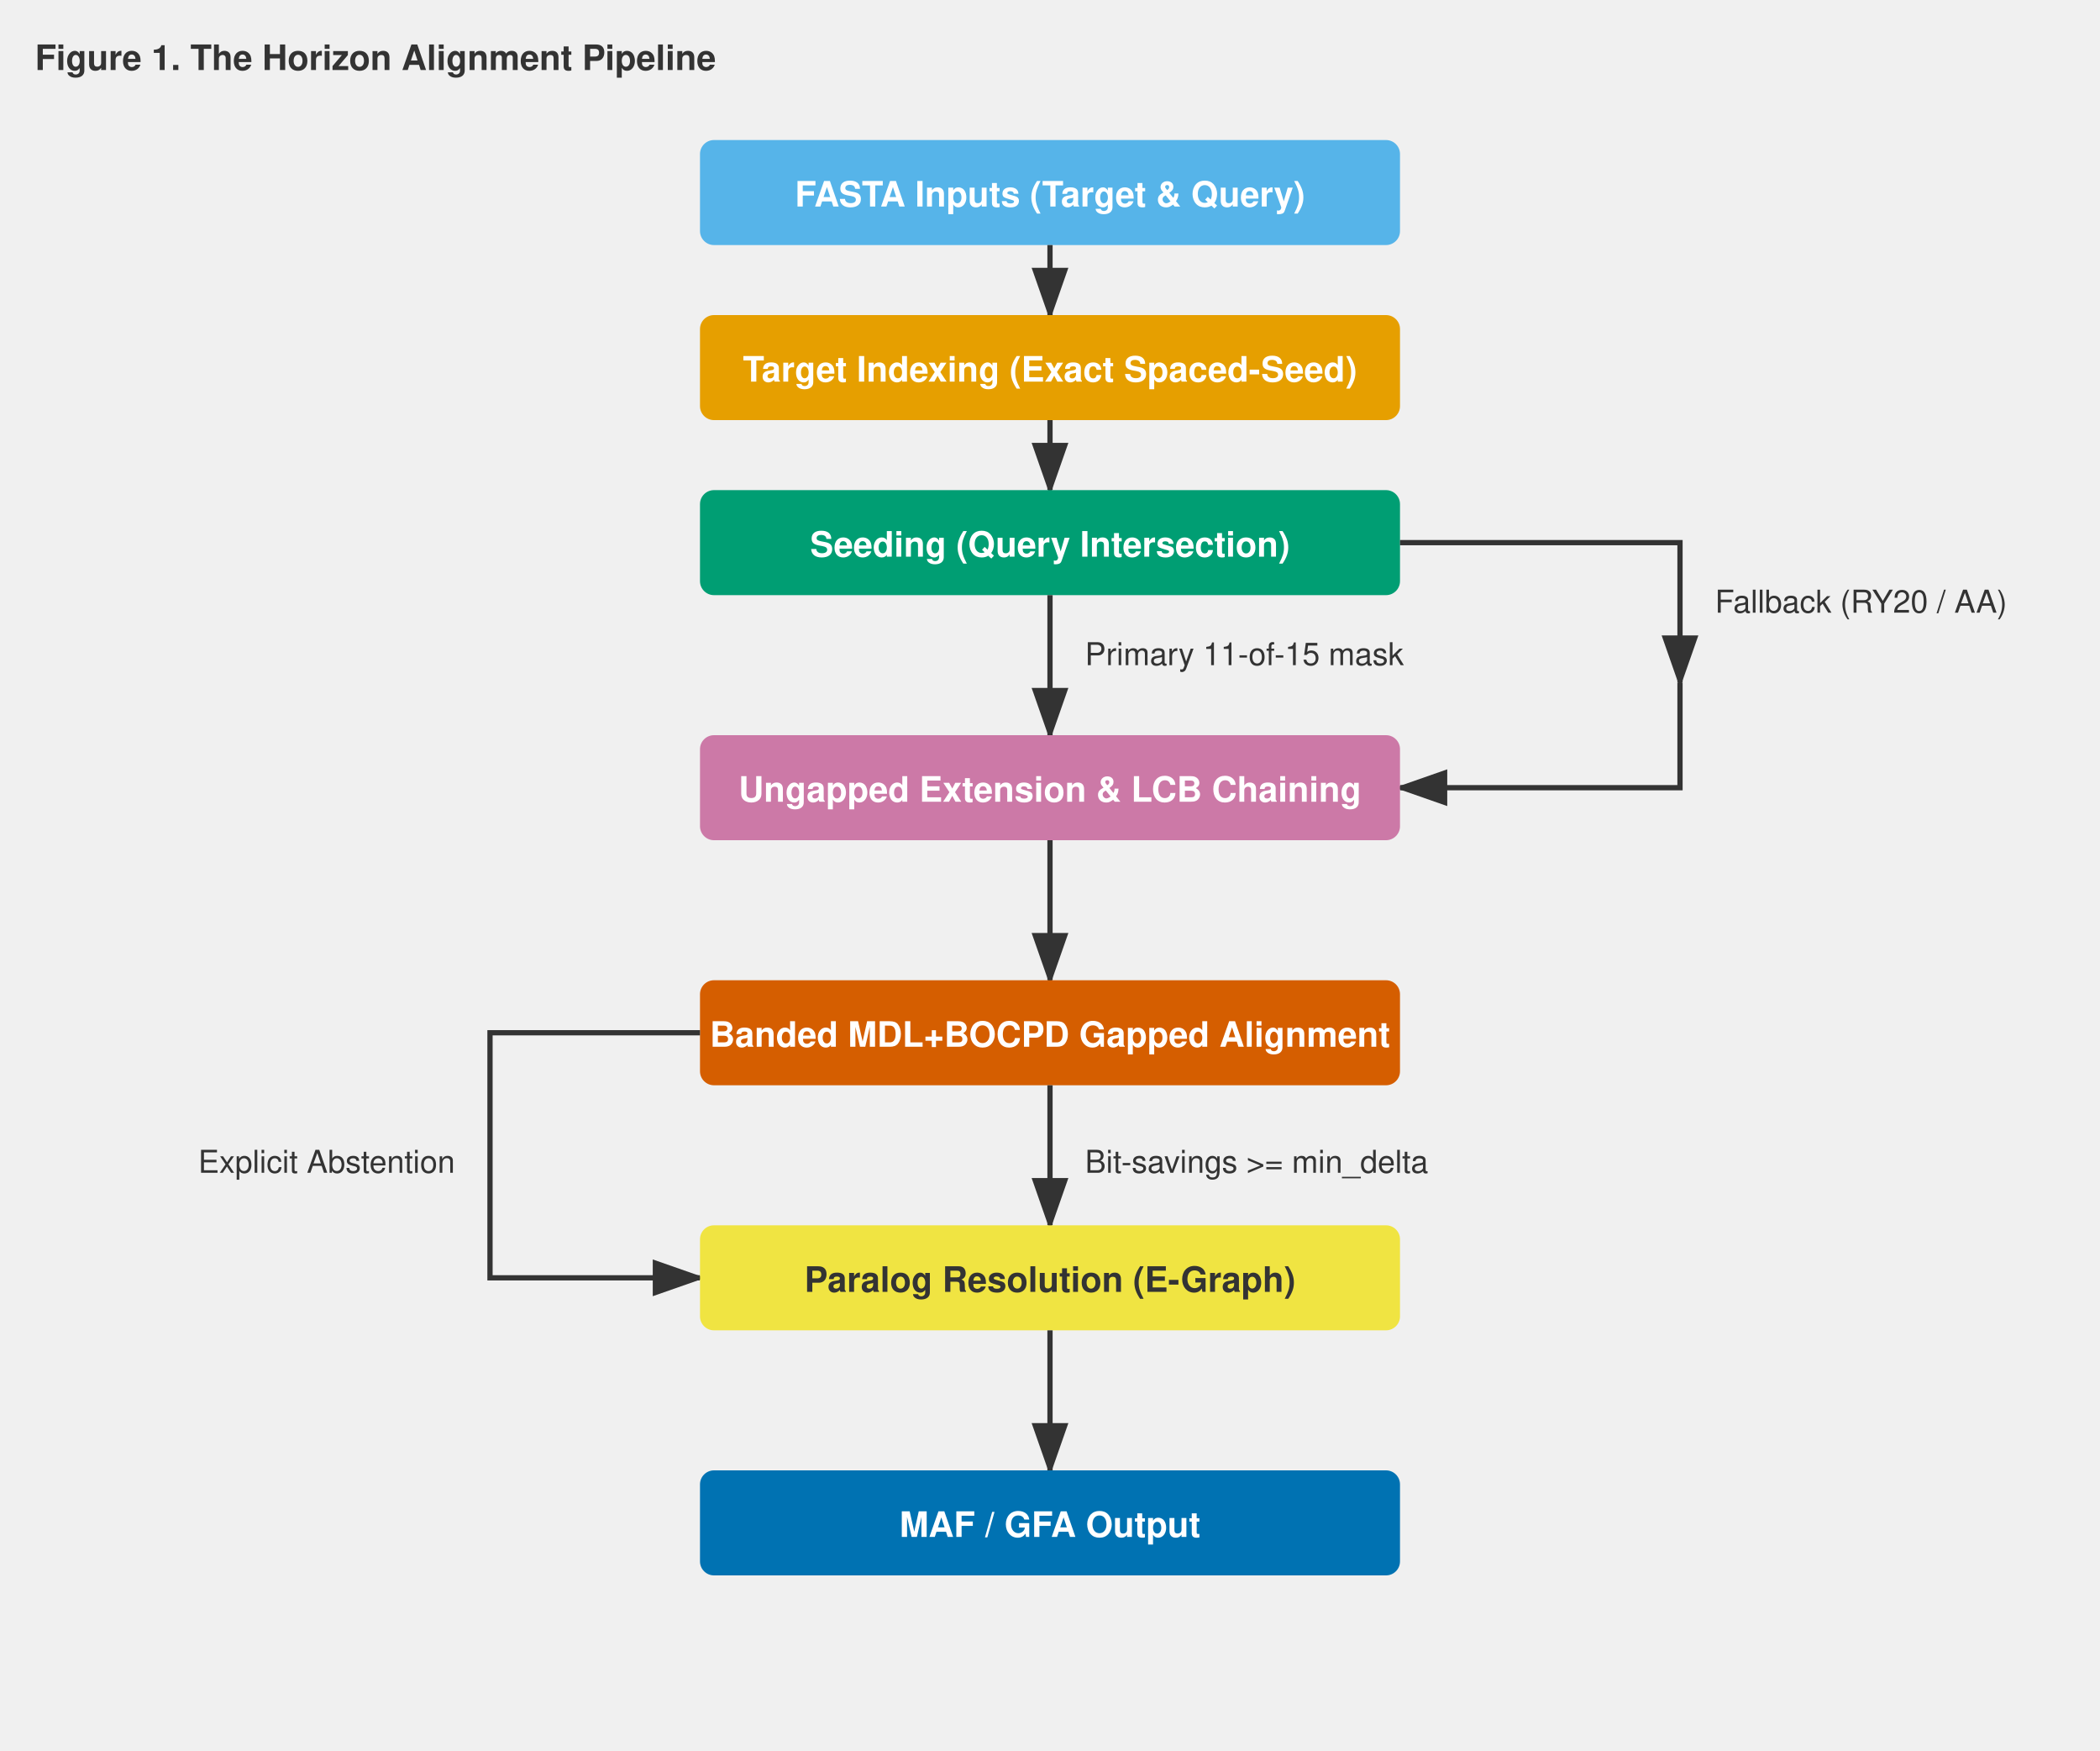
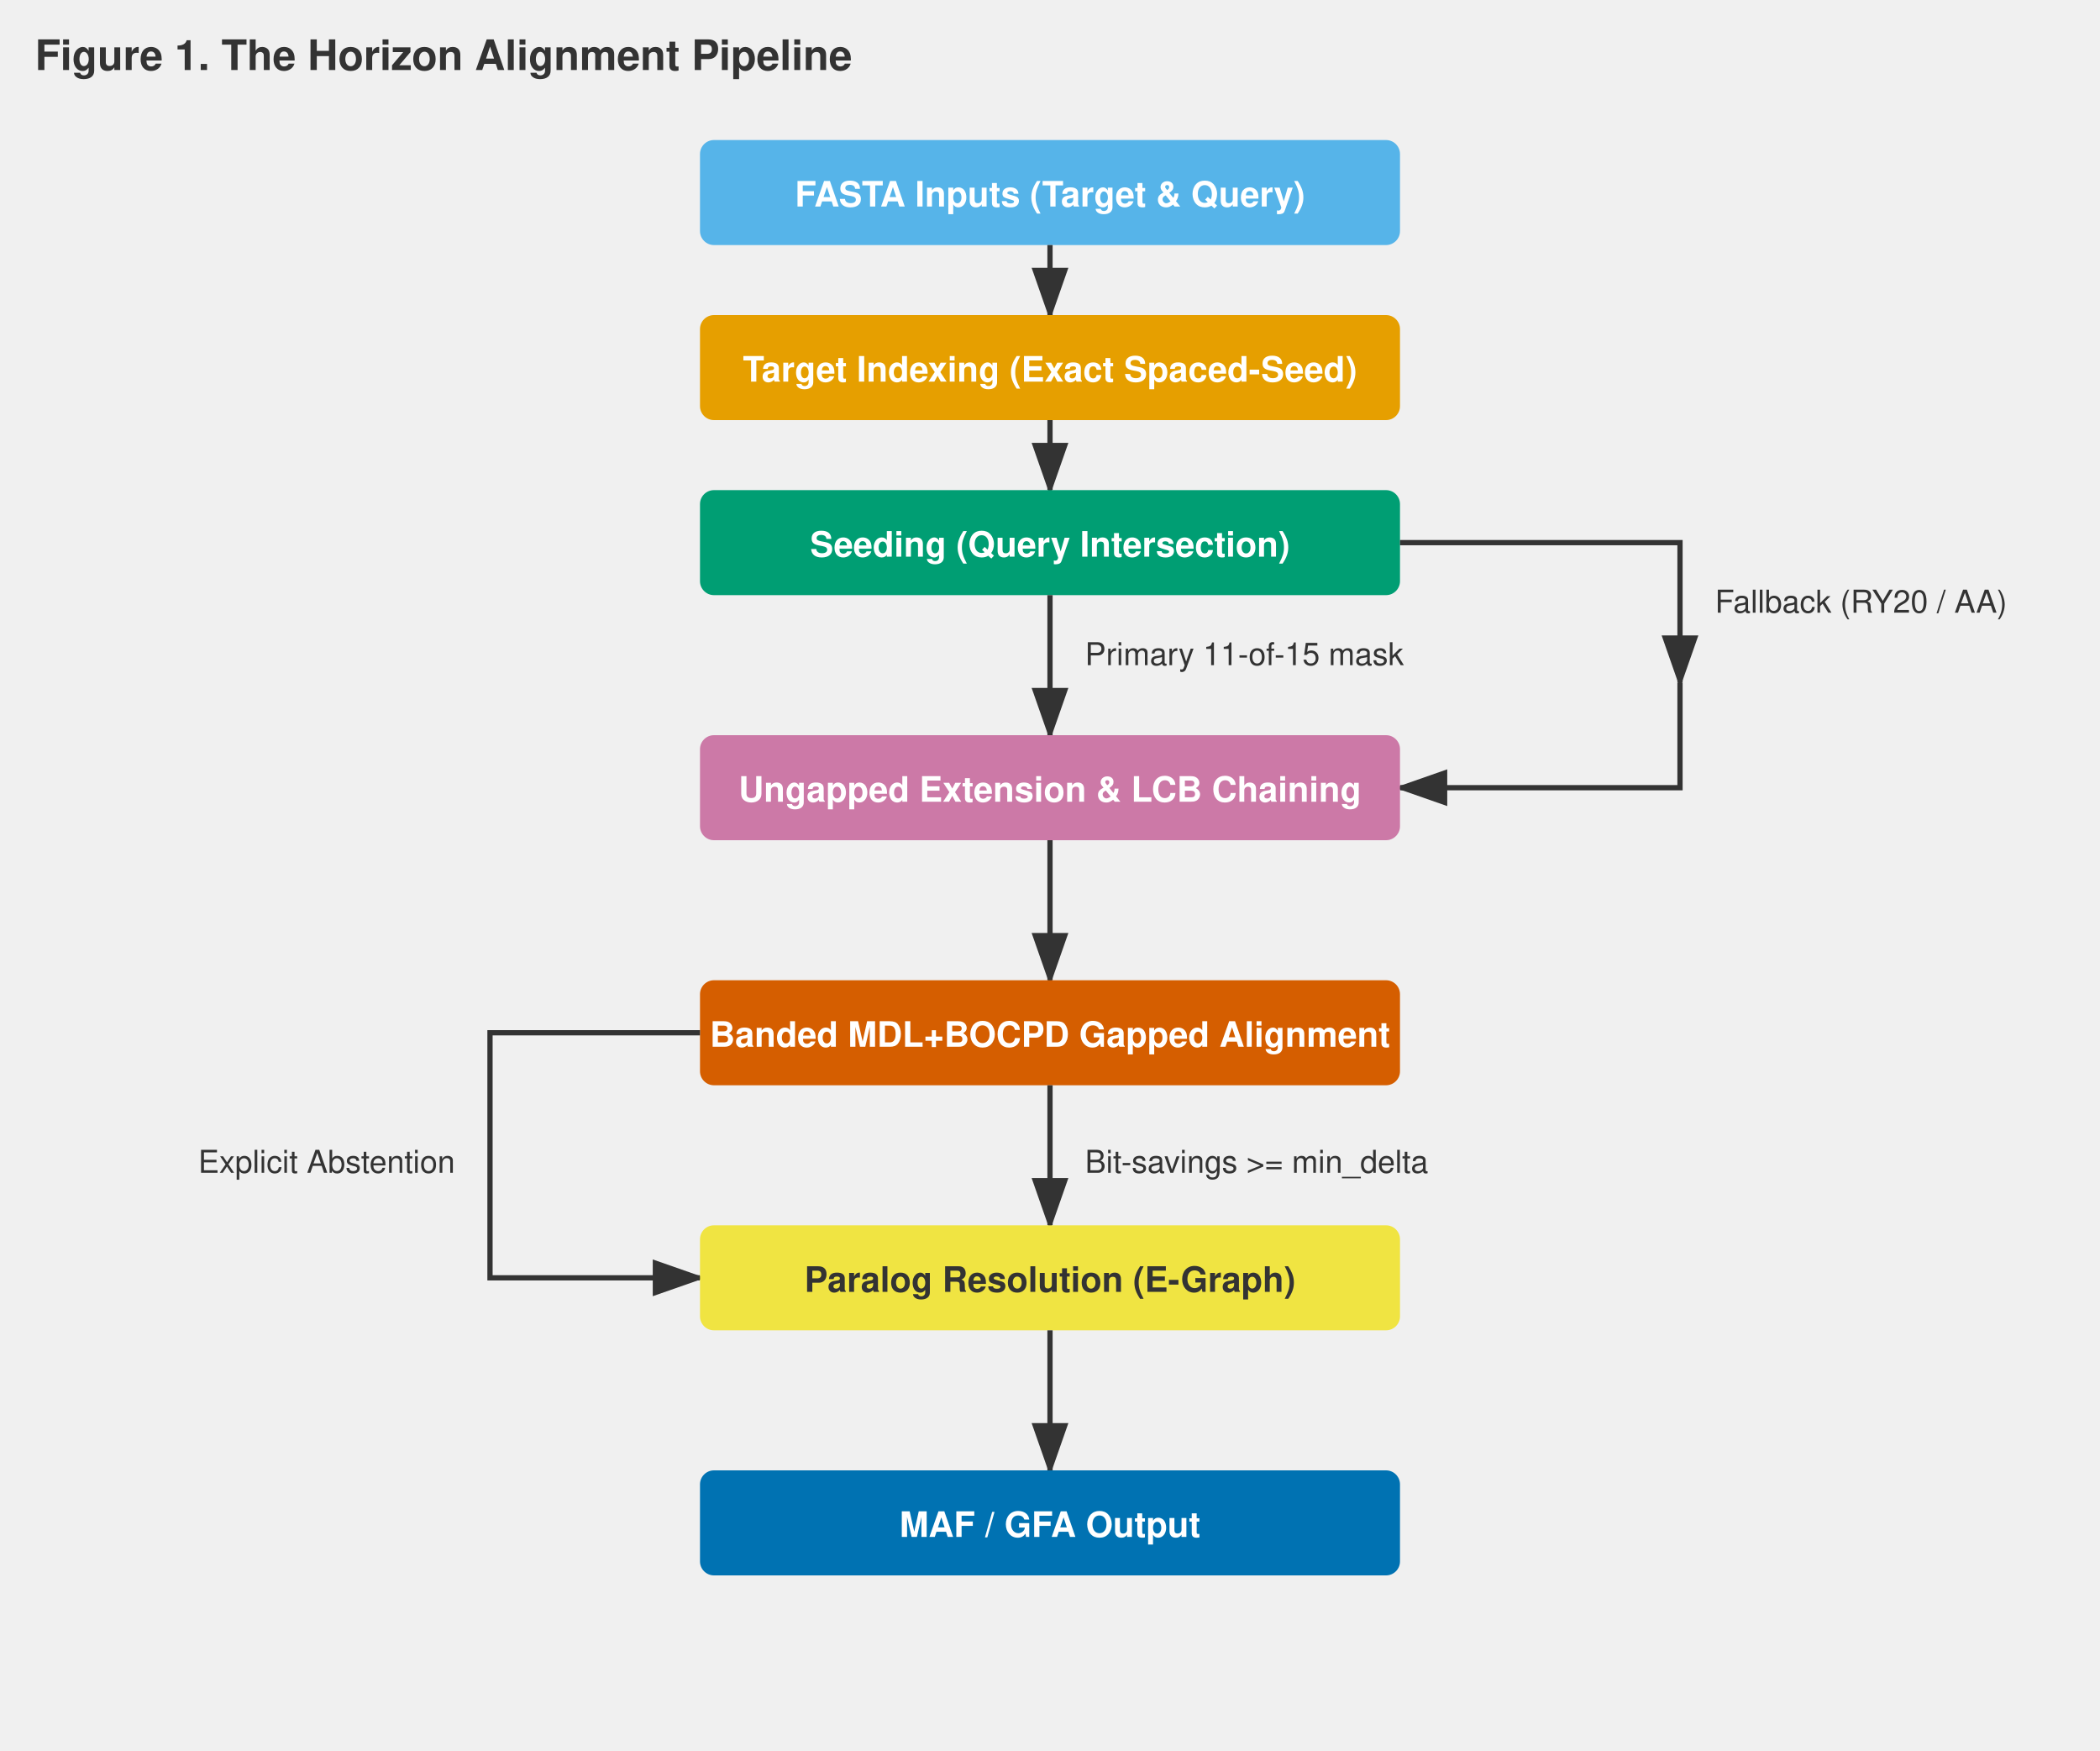
<svg xmlns="http://www.w3.org/2000/svg" width="600" height="500">
-   <style>
-     text { font-family: Helvetica, Arial, sans-serif; font-size: 10px; }
-     .box-input { fill: #56B4E9; stroke: none; rx: 4px; }
-     .box-index { fill: #E69F00; stroke: none; rx: 4px; }
-     .box-seed { fill: #009E73; stroke: none; rx: 4px; }
-     .box-ungap { fill: #CC79A7; stroke: none; rx: 4px; }
-     .box-gap { fill: #D55E00; stroke: none; rx: 4px; }
-     .box-resolve { fill: #F0E442; stroke: none; rx: 4px; }
-     .box-output { fill: #0072B2; stroke: none; rx: 4px; }
-     .box-text { fill: white; font-weight: bold; }
-     .box-text-dark { fill: #333333; font-weight: bold; }
-     .arrow { stroke: #333333; stroke-width: 1.5px; fill: none; marker-end: url(#arrowhead); }
-     .label { font-size: 9px; fill: #333333; }
-   </style>
  <defs>
    <marker id="arrowhead" markerWidth="10" markerHeight="7" refX="9" refY="3.5" orient="auto">
      <polygon points="0 0, 10 3.5, 0 7" fill="#333333" />
    </marker>
  </defs>
-   <text x="10" y="20" font-weight="bold" font-size="12px" fill="#333333">Figure 1. The Horizon Alignment Pipeline</text>
-   <rect x="200" y="40" width="200" height="30" class="box-input" />
-   <text x="300" y="59" text-anchor="middle" class="box-text">FASTA Inputs (Target &amp; Query)</text>
-   <path d="M300,70 L300,90" class="arrow" />
-   <rect x="200" y="90" width="200" height="30" class="box-index" />
-   <text x="300" y="109" text-anchor="middle" class="box-text">Target Indexing (Exact Spaced-Seed)</text>
-   <path d="M300,120 L300,140" class="arrow" />
-   <rect x="200" y="140" width="200" height="30" class="box-seed" />
-   <text x="300" y="159" text-anchor="middle" class="box-text">Seeding (Query Intersection)</text>
-   <path d="M300,170 L300,210" class="arrow" />
-   <text x="310" y="190" class="label">Primary 11-of-15 mask</text>
-   <path d="M400,155 L480,155 L480,195" class="arrow" />
-   <text x="490" y="175" class="label">Fallback (RY20 / AA)</text>
-   <path d="M480,195 L480,225 L400,225" class="arrow" />
-   <rect x="200" y="210" width="200" height="30" class="box-ungap" />
-   <text x="300" y="229" text-anchor="middle" class="box-text">Ungapped Extension &amp; LCB Chaining</text>
-   <path d="M300,240 L300,280" class="arrow" />
-   <rect x="200" y="280" width="200" height="30" class="box-gap" />
-   <text x="300" y="299" text-anchor="middle" class="box-text">Banded MDL+BOCPD Gapped Alignment</text>
-   <path d="M300,310 L300,350" class="arrow" />
-   <text x="310" y="335" class="label">Bit-savings &gt;= min_delta</text>
-   <path d="M200,295 L140,295 L140,365 L200,365" class="arrow" />
-   <text x="130" y="335" class="label" text-anchor="end">Explicit Abstention</text>
-   <rect x="200" y="350" width="200" height="30" class="box-resolve" />
-   <text x="300" y="369" text-anchor="middle" class="box-text-dark">Paralog Resolution (E-Graph)</text>
-   <path d="M300,380 L300,420" class="arrow" />
-   <rect x="200" y="420" width="200" height="30" class="box-output" />
-   <text x="300" y="439" text-anchor="middle" class="box-text">MAF / GFA Output</text>
+   <text x="10" y="20" font-weight="bold" font-size="12px" fill="#333333" font-family="Helvetica, Arial, sans-serif">Figure 1. The Horizon Alignment Pipeline</text>
+   <rect x="200" y="40" width="200" height="30" fill="#56B4E9" stroke="none" rx="4" />
+   <text x="300" y="59" text-anchor="middle" fill="white" font-weight="bold" font-family="Helvetica, Arial, sans-serif" font-size="10px">FASTA Inputs (Target &amp; Query)</text>
+   <path d="M300,70 L300,90" stroke="#333333" stroke-width="1.5" fill="none" marker-end="url(#arrowhead)" />
+   <rect x="200" y="90" width="200" height="30" fill="#E69F00" stroke="none" rx="4" />
+   <text x="300" y="109" text-anchor="middle" fill="white" font-weight="bold" font-family="Helvetica, Arial, sans-serif" font-size="10px">Target Indexing (Exact Spaced-Seed)</text>
+   <path d="M300,120 L300,140" stroke="#333333" stroke-width="1.5" fill="none" marker-end="url(#arrowhead)" />
+   <rect x="200" y="140" width="200" height="30" fill="#009E73" stroke="none" rx="4" />
+   <text x="300" y="159" text-anchor="middle" fill="white" font-weight="bold" font-family="Helvetica, Arial, sans-serif" font-size="10px">Seeding (Query Intersection)</text>
+   <path d="M300,170 L300,210" stroke="#333333" stroke-width="1.5" fill="none" marker-end="url(#arrowhead)" />
+   <text x="310" y="190" fill="#333333" font-size="9px" font-family="Helvetica, Arial, sans-serif">Primary 11-of-15 mask</text>
+   <path d="M400,155 L480,155 L480,195" stroke="#333333" stroke-width="1.5" fill="none" marker-end="url(#arrowhead)" />
+   <text x="490" y="175" fill="#333333" font-size="9px" font-family="Helvetica, Arial, sans-serif">Fallback (RY20 / AA)</text>
+   <path d="M480,195 L480,225 L400,225" stroke="#333333" stroke-width="1.5" fill="none" marker-end="url(#arrowhead)" />
+   <rect x="200" y="210" width="200" height="30" fill="#CC79A7" stroke="none" rx="4" />
+   <text x="300" y="229" text-anchor="middle" fill="white" font-weight="bold" font-family="Helvetica, Arial, sans-serif" font-size="10px">Ungapped Extension &amp; LCB Chaining</text>
+   <path d="M300,240 L300,280" stroke="#333333" stroke-width="1.5" fill="none" marker-end="url(#arrowhead)" />
+   <rect x="200" y="280" width="200" height="30" fill="#D55E00" stroke="none" rx="4" />
+   <text x="300" y="299" text-anchor="middle" fill="white" font-weight="bold" font-family="Helvetica, Arial, sans-serif" font-size="10px">Banded MDL+BOCPD Gapped Alignment</text>
+   <path d="M300,310 L300,350" stroke="#333333" stroke-width="1.5" fill="none" marker-end="url(#arrowhead)" />
+   <text x="310" y="335" fill="#333333" font-size="9px" font-family="Helvetica, Arial, sans-serif">Bit-savings &gt;= min_delta</text>
+   <path d="M200,295 L140,295 L140,365 L200,365" stroke="#333333" stroke-width="1.5" fill="none" marker-end="url(#arrowhead)" />
+   <text x="130" y="335" fill="#333333" font-size="9px" font-family="Helvetica, Arial, sans-serif" text-anchor="end">Explicit Abstention</text>
+   <rect x="200" y="350" width="200" height="30" fill="#F0E442" stroke="none" rx="4" />
+   <text x="300" y="369" text-anchor="middle" fill="#333333" font-weight="bold" font-family="Helvetica, Arial, sans-serif" font-size="10px">Paralog Resolution (E-Graph)</text>
+   <path d="M300,380 L300,420" stroke="#333333" stroke-width="1.5" fill="none" marker-end="url(#arrowhead)" />
+   <rect x="200" y="420" width="200" height="30" fill="#0072B2" stroke="none" rx="4" />
+   <text x="300" y="439" text-anchor="middle" fill="white" font-weight="bold" font-family="Helvetica, Arial, sans-serif" font-size="10px">MAF / GFA Output</text>
</svg>
